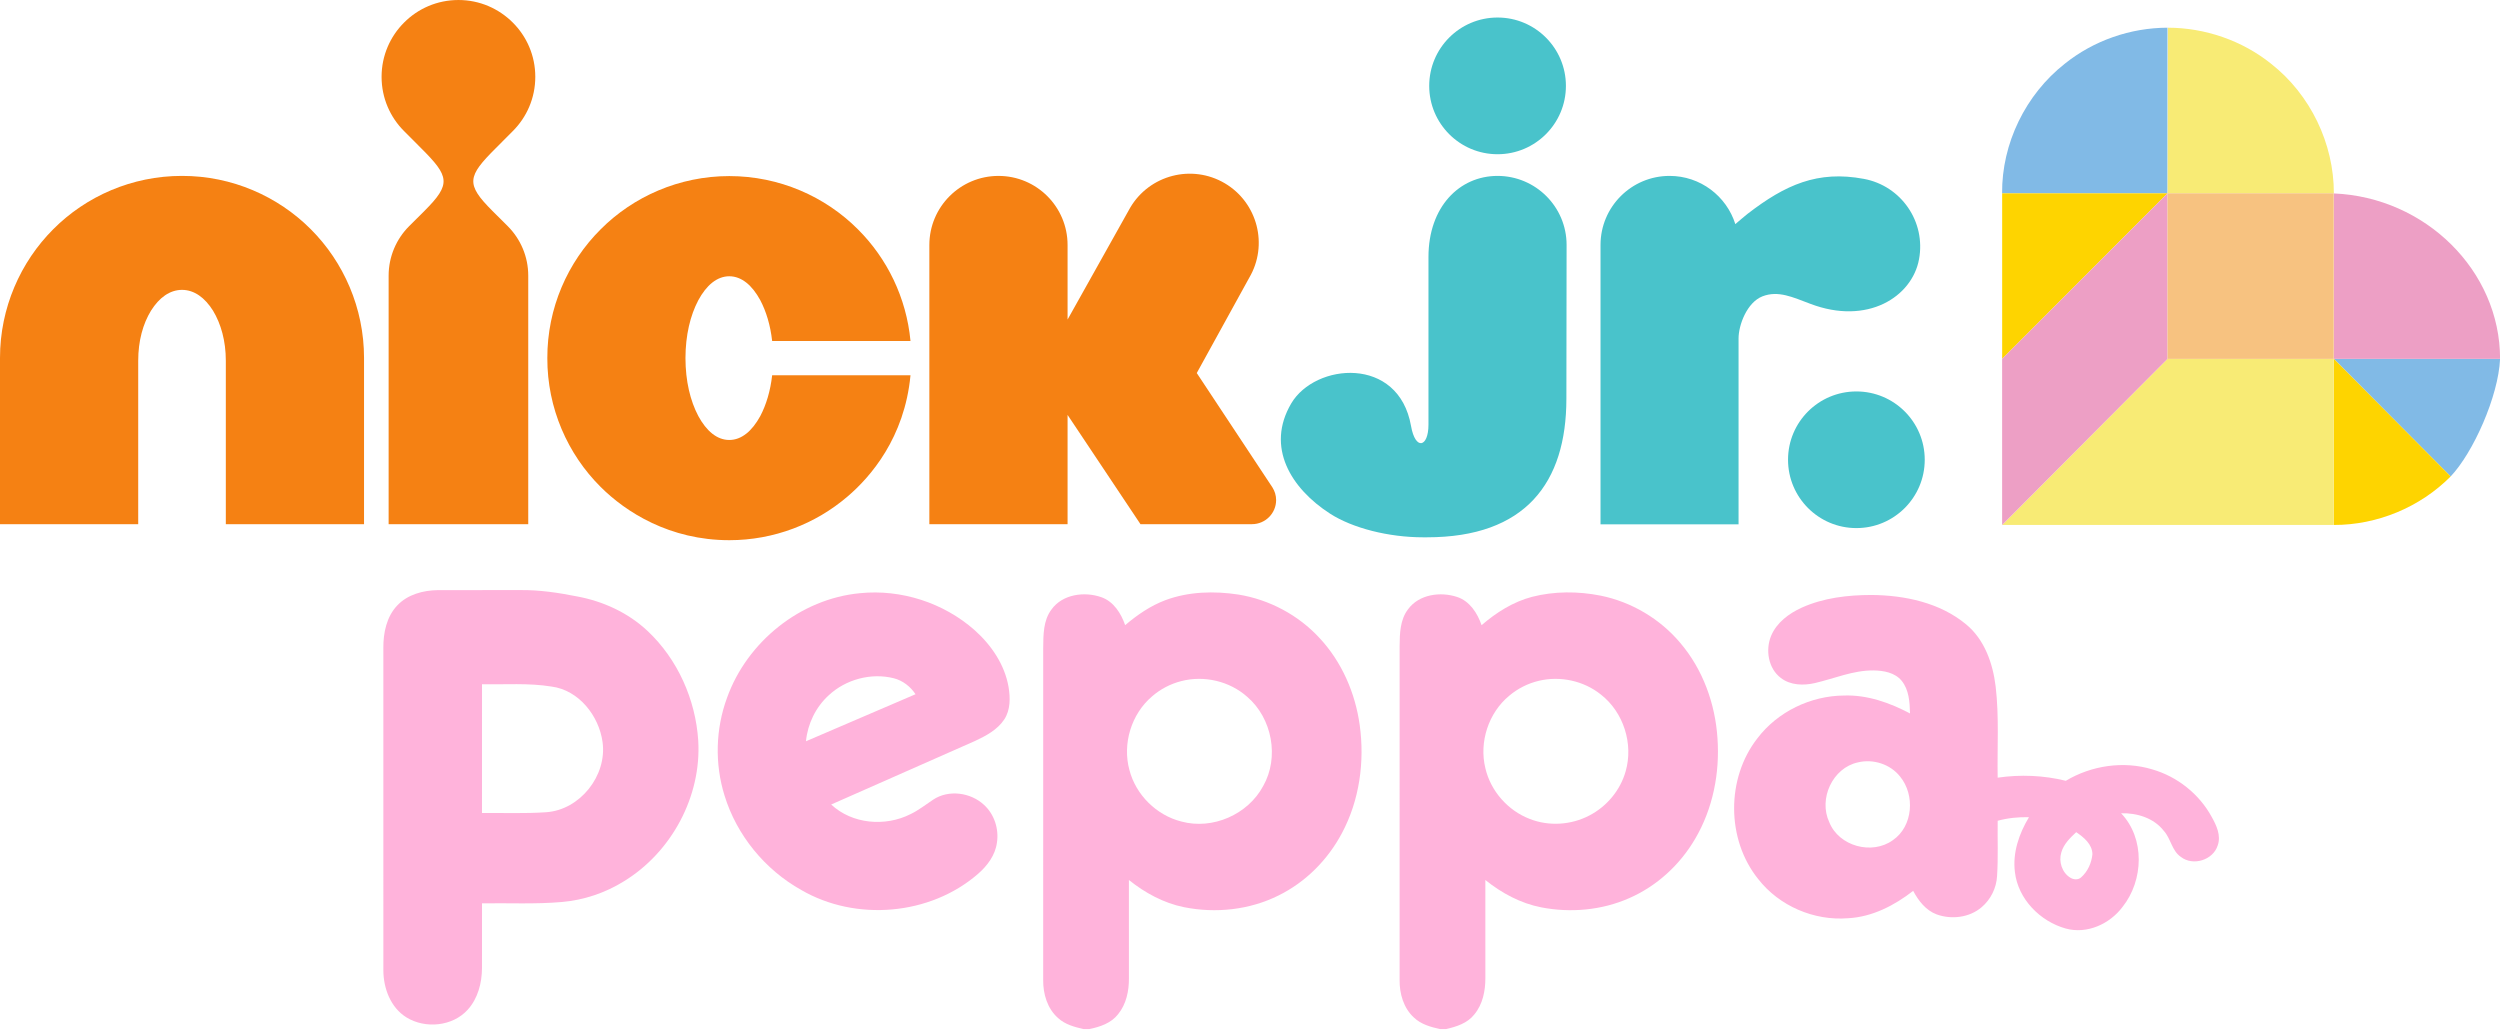
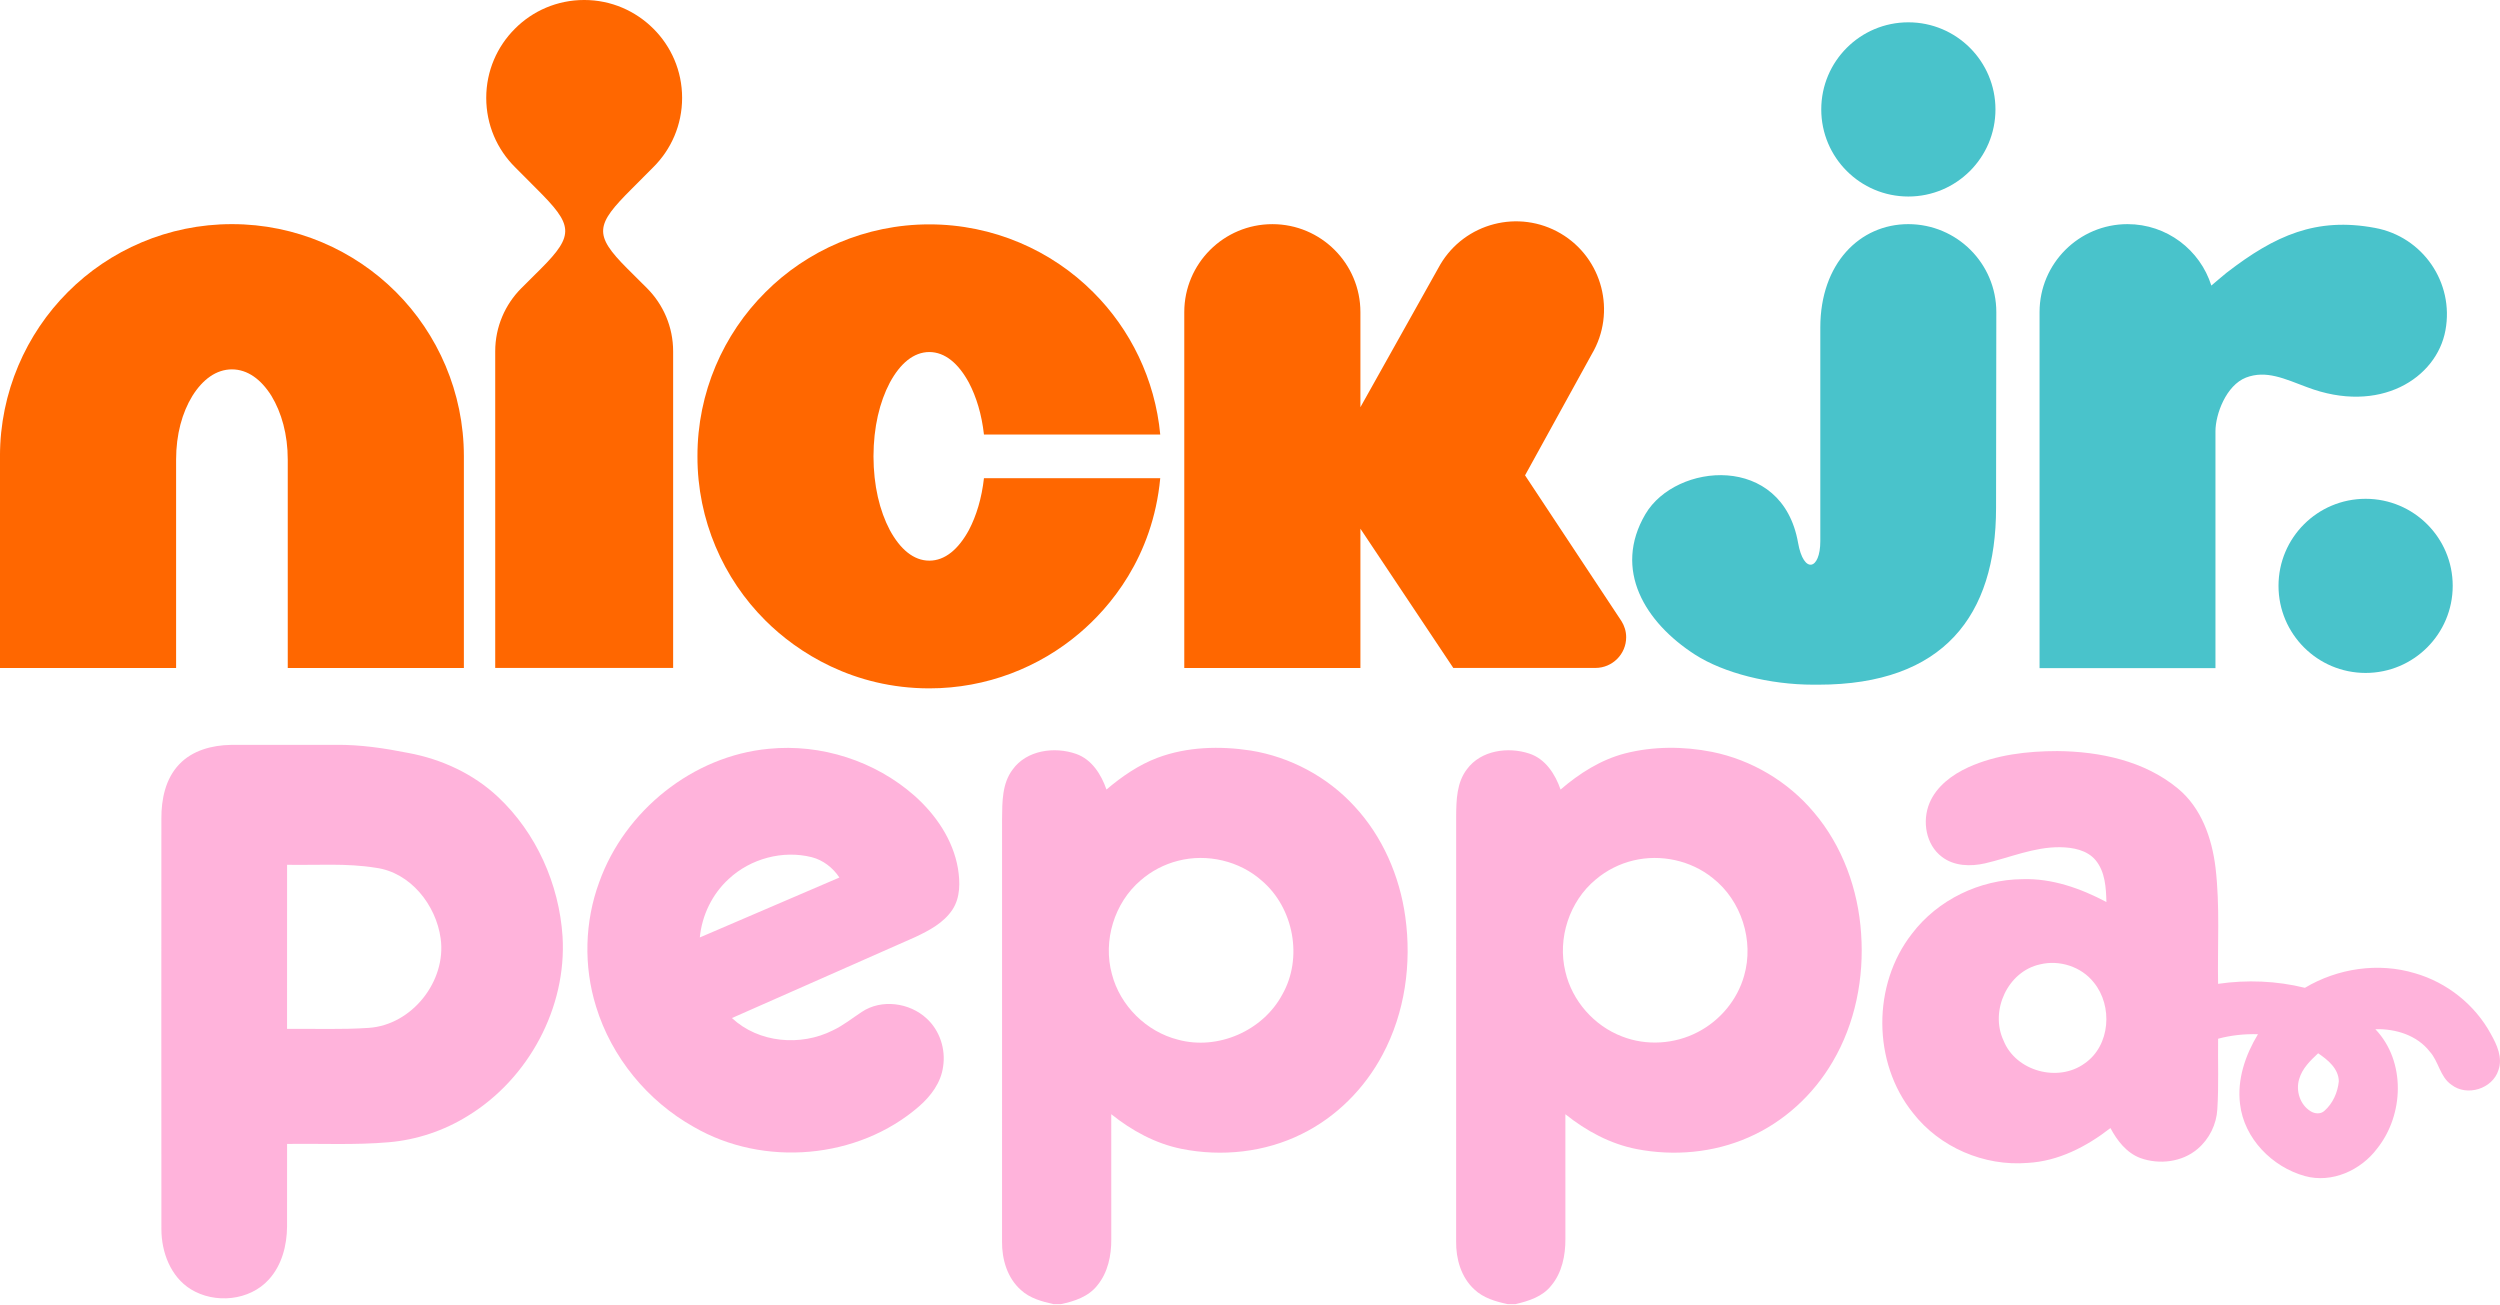
- <svg xmlns="http://www.w3.org/2000/svg" width="1273pt" height="524pt" version="1.1" viewBox="0 0 1273 524">
-   <g transform="translate(4e-6 -4.002e-6)" fill="#81bae6">
-     <path d="m1051.4 32.44c14.74-11.82 33.41-18.28 52.29-18.34v84.33h-84.22c-0.2-25.4 11.97-50.31 31.93-65.99z" />
-     <path d="m1188.4 182.74h84.64c-0.856 19.123-13.703 47.773-25.17 59.87z" />
-   </g>
-   <g transform="translate(4e-6 -4.002e-6)" fill="#f8eb75">
-     <path d="m1103.9 14.1c18.93 0.05 37.81 6.52 52.59 18.4 19.94 15.66 31.96 40.59 31.91 65.93h-84.63z" />
-     <path d="m1103.7 182.74h84.63v84.57h-168.85z" />
-   </g>
-   <g transform="translate(4e-6 -4.002e-6)" fill="#fed400">
-     <path d="m1019.5 98.43h84.22l-84.22 84.32z" />
-     <path d="m1188.4 267.31v-84.57l59.47 59.87c-15.57 15.68-37.37 24.75-59.47 24.7z" />
-   </g>
-   <g transform="translate(4e-6 -4.002e-6)" fill="#ed9fc5">
-     <path d="m1103.7 98.43h4e-4v84.31l-84.22 84.57v-84.56z" />
-     <path d="m1188.4 98.5c46.547 1.935 84.64 39.287 84.64 84.24h-84.64z" />
-   </g>
-   <g transform="translate(4e-6 -4.002e-6)">
-     <path d="m1103.7 98.43h84.63v84.31h-84.63z" fill="#f7c280" />
-   </g>
-   <g transform="translate(4e-6 -4.002e-6)" fill="#ffb3db">
+ <svg xmlns="http://www.w3.org/2000/svg" width="600pt" height="312.99pt" version="1.1" viewBox="0 0 600 312.99">
+   <g transform="matrix(.60049 0 0 .60049 -78.485 -1.6661)" fill="#ffb3db">
    <path d="m202.32 308.26c5.26-5.58 13.17-7.66 20.63-7.77 14.01-0.05 28.02 0 42.04-0.02 9.71-0.11 19.36 1.34 28.86 3.23 13.26 2.45 26.01 8.3 35.88 17.58 15.32 14.37 24.45 34.91 25.81 55.79 1.72 28.44-13.61 56.89-37.85 71.69-9.52 5.92-20.41 9.58-31.59 10.54-13.52 1.18-27.11 0.47-40.66 0.68-0.01 11 0.01 22-0.01 33.01-0.05 7.55-2.08 15.45-7.27 21.15-7.68 8.54-21.61 9.83-31.21 3.91-8.07-5.01-11.74-14.84-11.74-24.01-0.05-54.68-0.02-109.36-0.01-164.05-0.05-7.71 1.62-15.99 7.12-21.73m43.12 40.15c-0.01 21.86 0.01 43.72-0.01 65.58 10.88-0.11 21.78 0.34 32.64-0.4 17.26-1.15 31.13-18.66 28.75-35.73-1.82-13.36-12.06-26.44-25.96-28.26-11.71-1.91-23.62-0.96-35.42-1.19z" />
    <path d="m370.21 355.3c10.22-28.55 37.41-50.42 67.74-53.25 20.9-2.11 42.54 4.88 58.28 18.78 8.52 7.58 15.37 17.6 17.33 28.99 0.91 5.52 1 11.68-2.2 16.53-3.5 5.29-9.33 8.35-14.91 10.97-24.39 10.8-48.81 21.54-73.21 32.34 10.67 9.99 27.52 11.4 40.34 4.92 4.16-1.96 7.75-4.87 11.57-7.38 7.87-5.25 19.11-3.7 25.91 2.64 5.25 4.79 7.67 12.28 6.57 19.27-0.84 6.37-4.9 11.76-9.63 15.87-24.36 21.17-62.17 24.37-90.01 8.2-18.46-10.33-32.85-27.84-39.06-48.1-5.03-16.14-4.57-33.92 1.28-49.78m51.77-1.25c-6.6 6.01-10.73 14.53-11.58 23.4 18.61-7.95 37.19-15.96 55.79-23.95-2.59-3.9-6.48-6.96-11.05-8.13-11.58-2.91-24.45 0.56-33.16 8.68z" />
    <path d="m593.4 305.61c11.8-4.4 24.81-4.75 37.16-2.87 15.77 2.55 30.63 10.46 41.44 22.24 11.25 12.09 18.1 27.9 20.36 44.19 2.6 18.71-0.12 38.38-9.08 55.12-7.17 13.52-18.47 24.91-32.24 31.68-14.76 7.37-32.02 9.21-48.13 5.97-10.37-2.09-19.87-7.27-28.07-13.85 0.01 16.66-0.01 33.32 0.01 49.98 0.06 6.46-1.34 13.25-5.51 18.36-3.52 4.56-9.22 6.46-14.65 7.57h-2.95c-4.62-1.04-9.45-2.34-13.01-5.65-5.43-4.79-7.62-12.27-7.54-19.32 0-56.34-0.01-112.68 0.01-169.02 0.08-6.7-0.02-14.05 4.22-19.66 5.58-7.8 16.8-9.28 25.38-6.26 6.28 2.2 10.05 8.24 12.13 14.24 6.14-5.21 12.88-9.87 20.47-12.72m8.13 41.2c-5.51 1.4-10.67 4.09-14.95 7.83-10.53 8.97-15.13 24.13-11.48 37.45 3.27 12.66 13.8 23.05 26.46 26.23 15.89 4.33 33.92-3.58 41.65-18.07 8.3-14.58 4.58-34.52-8.1-45.4-8.96-8.02-21.97-11.04-33.58-8.04z" />
    <path d="m780.12 303.91c11.36-2.91 23.4-2.89 34.87-0.62 15.74 3.18 30.31 11.81 40.64 24.12 11.48 13.48 17.76 30.92 18.91 48.49 1.25 17.69-2.33 35.91-11.39 51.26-7.73 13.23-19.57 24.1-33.65 30.22-13.94 6.14-29.78 7.54-44.68 4.65-10.53-2.05-20.18-7.26-28.48-13.93 0.02 16.63 0 33.25 0.01 49.88 0.03 6.54-1.35 13.46-5.64 18.59-3.48 4.45-9.06 6.22-14.34 7.43h-3.09c-4.77-1.02-9.73-2.43-13.34-5.89-5.27-4.83-7.36-12.2-7.26-19.16 0.02-56.65 0-113.3 0.01-169.95 0.05-6.46 0.21-13.5 4.35-18.84 5.56-7.54 16.43-9 24.88-6.2 6.46 2.1 10.39 8.25 12.5 14.38 7.48-6.45 16.06-11.91 25.7-14.43m3.43 42.76c-5.54 1.32-10.74 3.94-15.08 7.62-10.54 8.71-15.37 23.56-12.13 36.84 2.69 11.66 11.48 21.64 22.66 25.89 9.72 3.82 21.04 3.09 30.28-1.76 8.87-4.58 15.8-12.86 18.5-22.5 4.04-13.98-1.08-30.11-12.58-39.07-8.73-7.05-20.77-9.63-31.65-7.02z" />
    <path d="m917.42 309.42c11.12-5.01 23.49-6.45 35.58-6.46 16.91 0.15 34.74 3.89 48.07 14.9 9.45 7.73 13.7 19.94 15.12 31.72 1.81 15.4 0.75 30.94 1.02 46.41 11.52-1.68 23.38-1.21 34.7 1.59 13.06-7.8 29.36-10.25 44-5.82 12.77 3.67 23.94 12.54 30.29 24.22 2.44 4.34 4.84 9.46 3.06 14.5-2.35 7.48-12.58 10.67-18.76 5.86-4.63-3.15-5.07-9.29-8.68-13.26-5.09-6.57-13.7-9.2-21.75-8.96 12.24 12.84 11.47 34.21 0.71 47.7-6.51 8.69-18.08 13.96-28.85 11-13.08-3.61-24.36-15.02-25.94-28.78-1.24-9.83 2.13-19.6 7.16-27.92-5.37-0.14-10.75 0.4-15.93 1.81-0.13 9.37 0.29 18.76-0.31 28.12-0.32 6.1-3.21 11.97-7.88 15.91-6.2 5.31-15.34 6.38-22.89 3.65-5.51-2.06-9.27-6.95-11.95-11.98-9.54 7.42-20.84 13.28-33.12 13.93-17.34 1.41-35.12-6.21-45.81-19.97-16.22-20.15-16.3-51.28-0.4-71.63 10.3-13.58 27.11-21.66 44.1-21.8 11.84-0.41 23.29 3.66 33.62 9.13-0.15-5.73-0.49-12.04-4.28-16.67-3.45-4.17-9.2-5.17-14.32-5.24-10.35-0.09-19.97 4.15-29.89 6.45-5.77 1.32-12.39 1.15-17.25-2.59-6.44-4.83-7.97-14.26-4.99-21.46 2.81-6.78 9.09-11.39 15.57-14.36m28.67 78.78c-12.98 2.78-20.19 18.6-14.63 30.45 4.87 12.28 21.8 16.85 32.39 9.16 10.31-7.06 11.39-23.02 3.67-32.39-4.96-6.3-13.69-9.1-21.43-7.22m103.53 45.86c-1.43 4.64 0.33 10.24 4.54 12.83 1.65 1.05 4 1.29 5.54-0.13 3.37-2.95 5.34-7.4 5.76-11.81-0.07-5.08-4.4-8.6-8.26-11.21-3.11 2.92-6.39 6.08-7.58 10.32z" />
  </g>
-   <g transform="matrix(6.5224 0 0 6.5224 952.27 -212.19)">
+   <g transform="matrix(3.9175 0 0 3.9175 571.95 -127.45)">
    <g fill="#49c3cb">
      <path d="m-23.713 63.655c0 6.574-3.198 10.825-10.891 10.825h-0.297c-2.687 0-5.501-0.714-7.259-1.845-3.05-1.964-5.043-5.195-3.033-8.608 1.865-3.161 8.385-3.743 9.351 1.762 0.338 1.927 1.362 1.675 1.362-0.103v-13.099c4e-3 -3.912 2.418-6.322 5.394-6.322 2.975 4e-3 5.389 2.414 5.389 5.389zm-5.373-19.082c2.946 0 5.336-2.39 5.336-5.336 0-2.947-2.39-5.336-5.336-5.336-2.947 0-5.336 2.389-5.336 5.336 0 2.946 2.389 5.336 5.336 5.336" />
      <path d="m-10.272 73.465v-14.51c0-1.048 0.656-2.815 1.869-3.289 1.238-0.475 2.369 0.074 3.727 0.582 4.473 1.704 7.957-0.549 8.493-3.475 0.545-2.926-1.387-5.736-4.313-6.277-3.595-0.673-6.124 0.458-9.063 2.724 0 0-0.004 0-0.008 4e-3 -0.206 0.161-0.759 0.639-0.957 0.805-0.689-2.184-2.728-3.764-5.134-3.764-2.975 0-5.39 2.414-5.39 5.389v21.811z" />
      <path d="m-1.073 73.76c2.947 0 5.336-2.39 5.336-5.336 0-2.947-2.389-5.332-5.336-5.332s-5.336 2.385-5.336 5.332c0 2.946 2.389 5.336 5.336 5.336" />
    </g>
-     <g fill="#f58113">
+     <g fill="#ff6700">
      <path d="m-131.79 46.265c-3.91-4e-3 -7.5 1.597-10.05 4.16-2.56 2.558-4.16 6.145-4.16 10.053v12.979h10.79v-12.761c0-1.551 0.37-2.884 1-3.912 0.64-1.015 1.46-1.618 2.42-1.622 0.96 4e-3 1.78 0.607 2.42 1.622 0.62 1.028 1 2.361 1 3.912v12.761h10.79v-12.979c0-3.908-1.6-7.495-4.16-10.053-2.56-2.563-6.14-4.164-10.05-4.16" />
      <path d="m-105.97 42.771c1.09-1.085 1.76-2.583 1.76-4.242 0-1.655-0.67-3.153-1.76-4.238-1.09-1.086-2.58-1.758-4.24-1.758s-3.16 0.672-4.24 1.758c-1.09 1.085-1.76 2.583-1.76 4.238 0 1.659 0.67 3.157 1.76 4.242l1.32 1.325c2.22 2.212 2.37 2.798 0.27 4.899l-1.21 1.205c-0.98 0.986-1.59 2.352-1.59 3.858v19.397h10.9v-19.397c0-1.506-0.61-2.872-1.59-3.858l-1.21-1.205c-2.1-2.101-1.95-2.687 0.27-4.899z" />
      <path d="m-86.643 65.011c-0.64 1.172-1.461 1.87-2.422 1.87-0.962 0-1.783-0.698-2.419-1.87-0.627-1.188-0.998-2.724-1.002-4.519 4e-3 -1.795 0.375-3.33 1.002-4.519 0.636-1.176 1.457-1.869 2.419-1.873 0.961 4e-3 1.782 0.697 2.422 1.873 0.462 0.879 0.788 1.952 0.925 3.182h10.8c-0.318-3.384-1.829-6.45-4.098-8.712-2.555-2.567-6.141-4.164-10.049-4.164-3.904 0-7.495 1.597-10.049 4.164-2.566 2.555-4.166 6.141-4.156 10.049-0.01 3.908 1.59 7.495 4.156 10.049 1.968 1.969 5.394 4.164 10.053 4.164 3.495 0 6.735-1.283 9.207-3.392 1.807-1.531 4.477-4.606 4.936-9.484h-10.8c-0.137 1.226-0.463 2.303-0.925 3.182" />
      <path d="m-46.374 71.572c0-0.363-0.107-0.697-0.285-0.982l-5.91-8.935 4.09-7.428c1.515-2.563 0.66-5.873-1.902-7.387-2.567-1.511-5.877-0.656-7.387 1.91l-4.887 8.729v-5.819c0-2.98-2.414-5.394-5.393-5.394-2.98 0-5.398 2.414-5.398 5.394v21.798h10.791v-8.534l5.691 8.53h8.712c1.036-4e-3 1.878-0.846 1.878-1.882" />
    </g>
  </g>
</svg>
